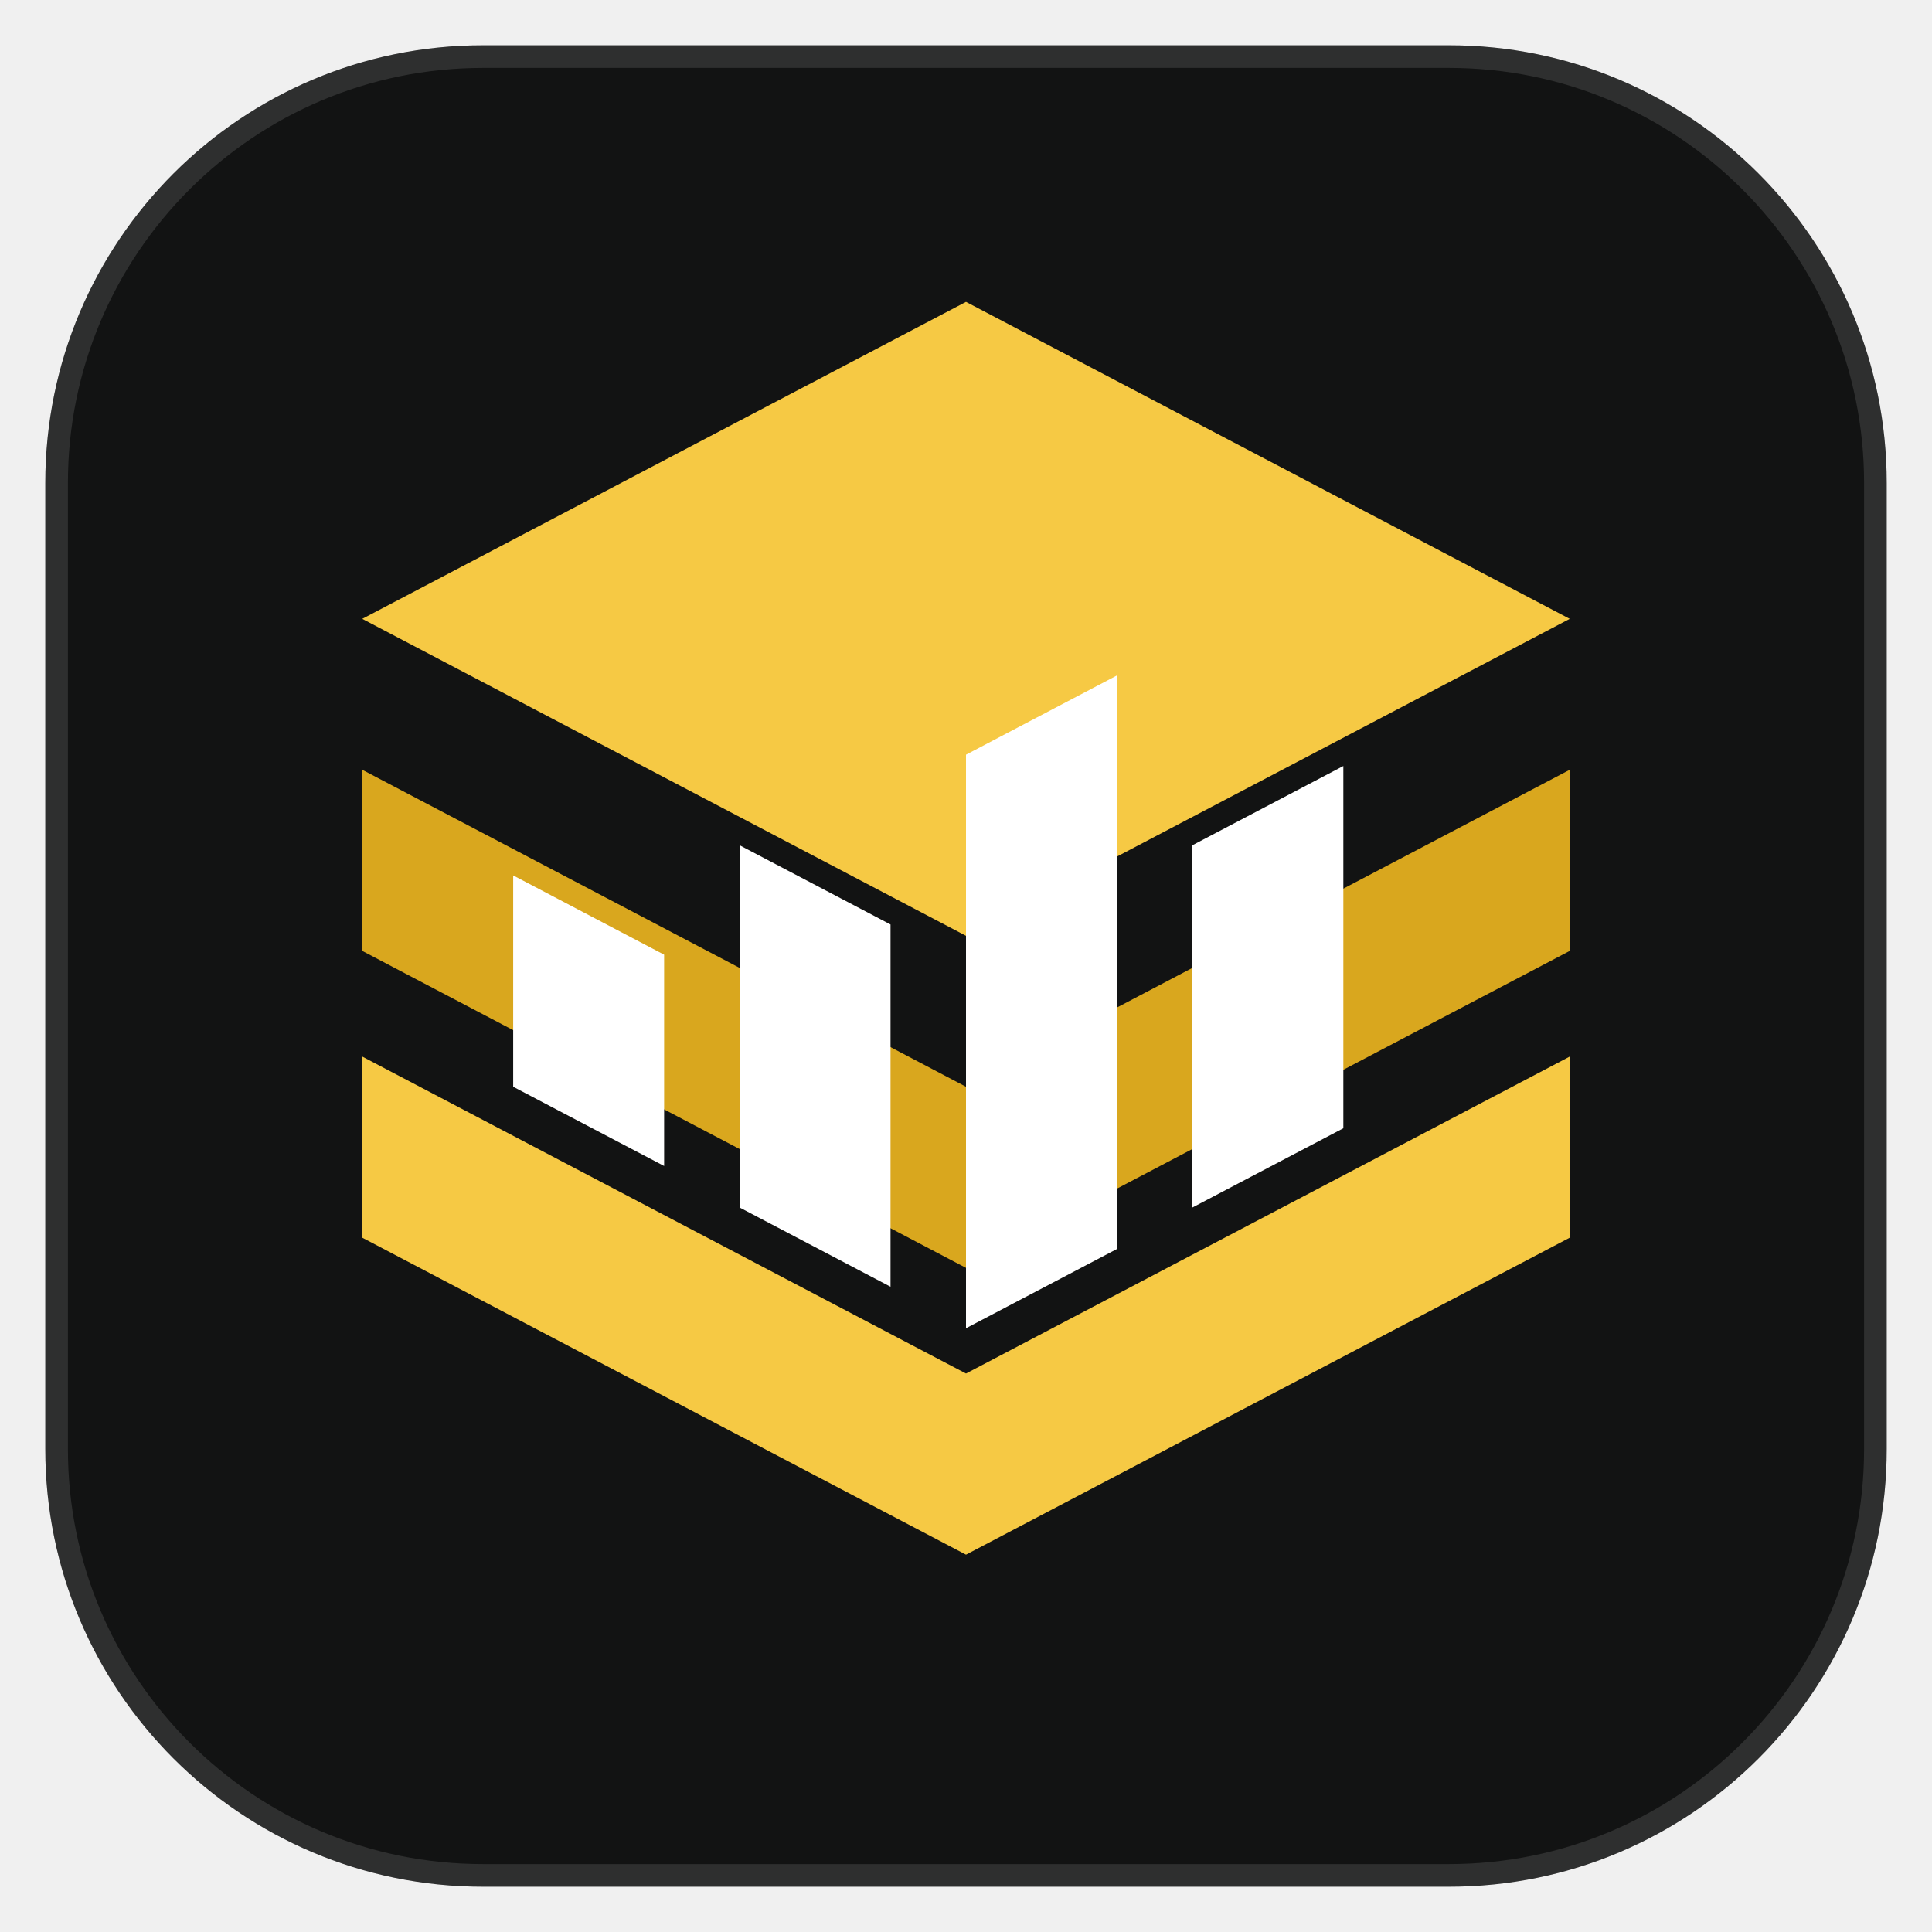
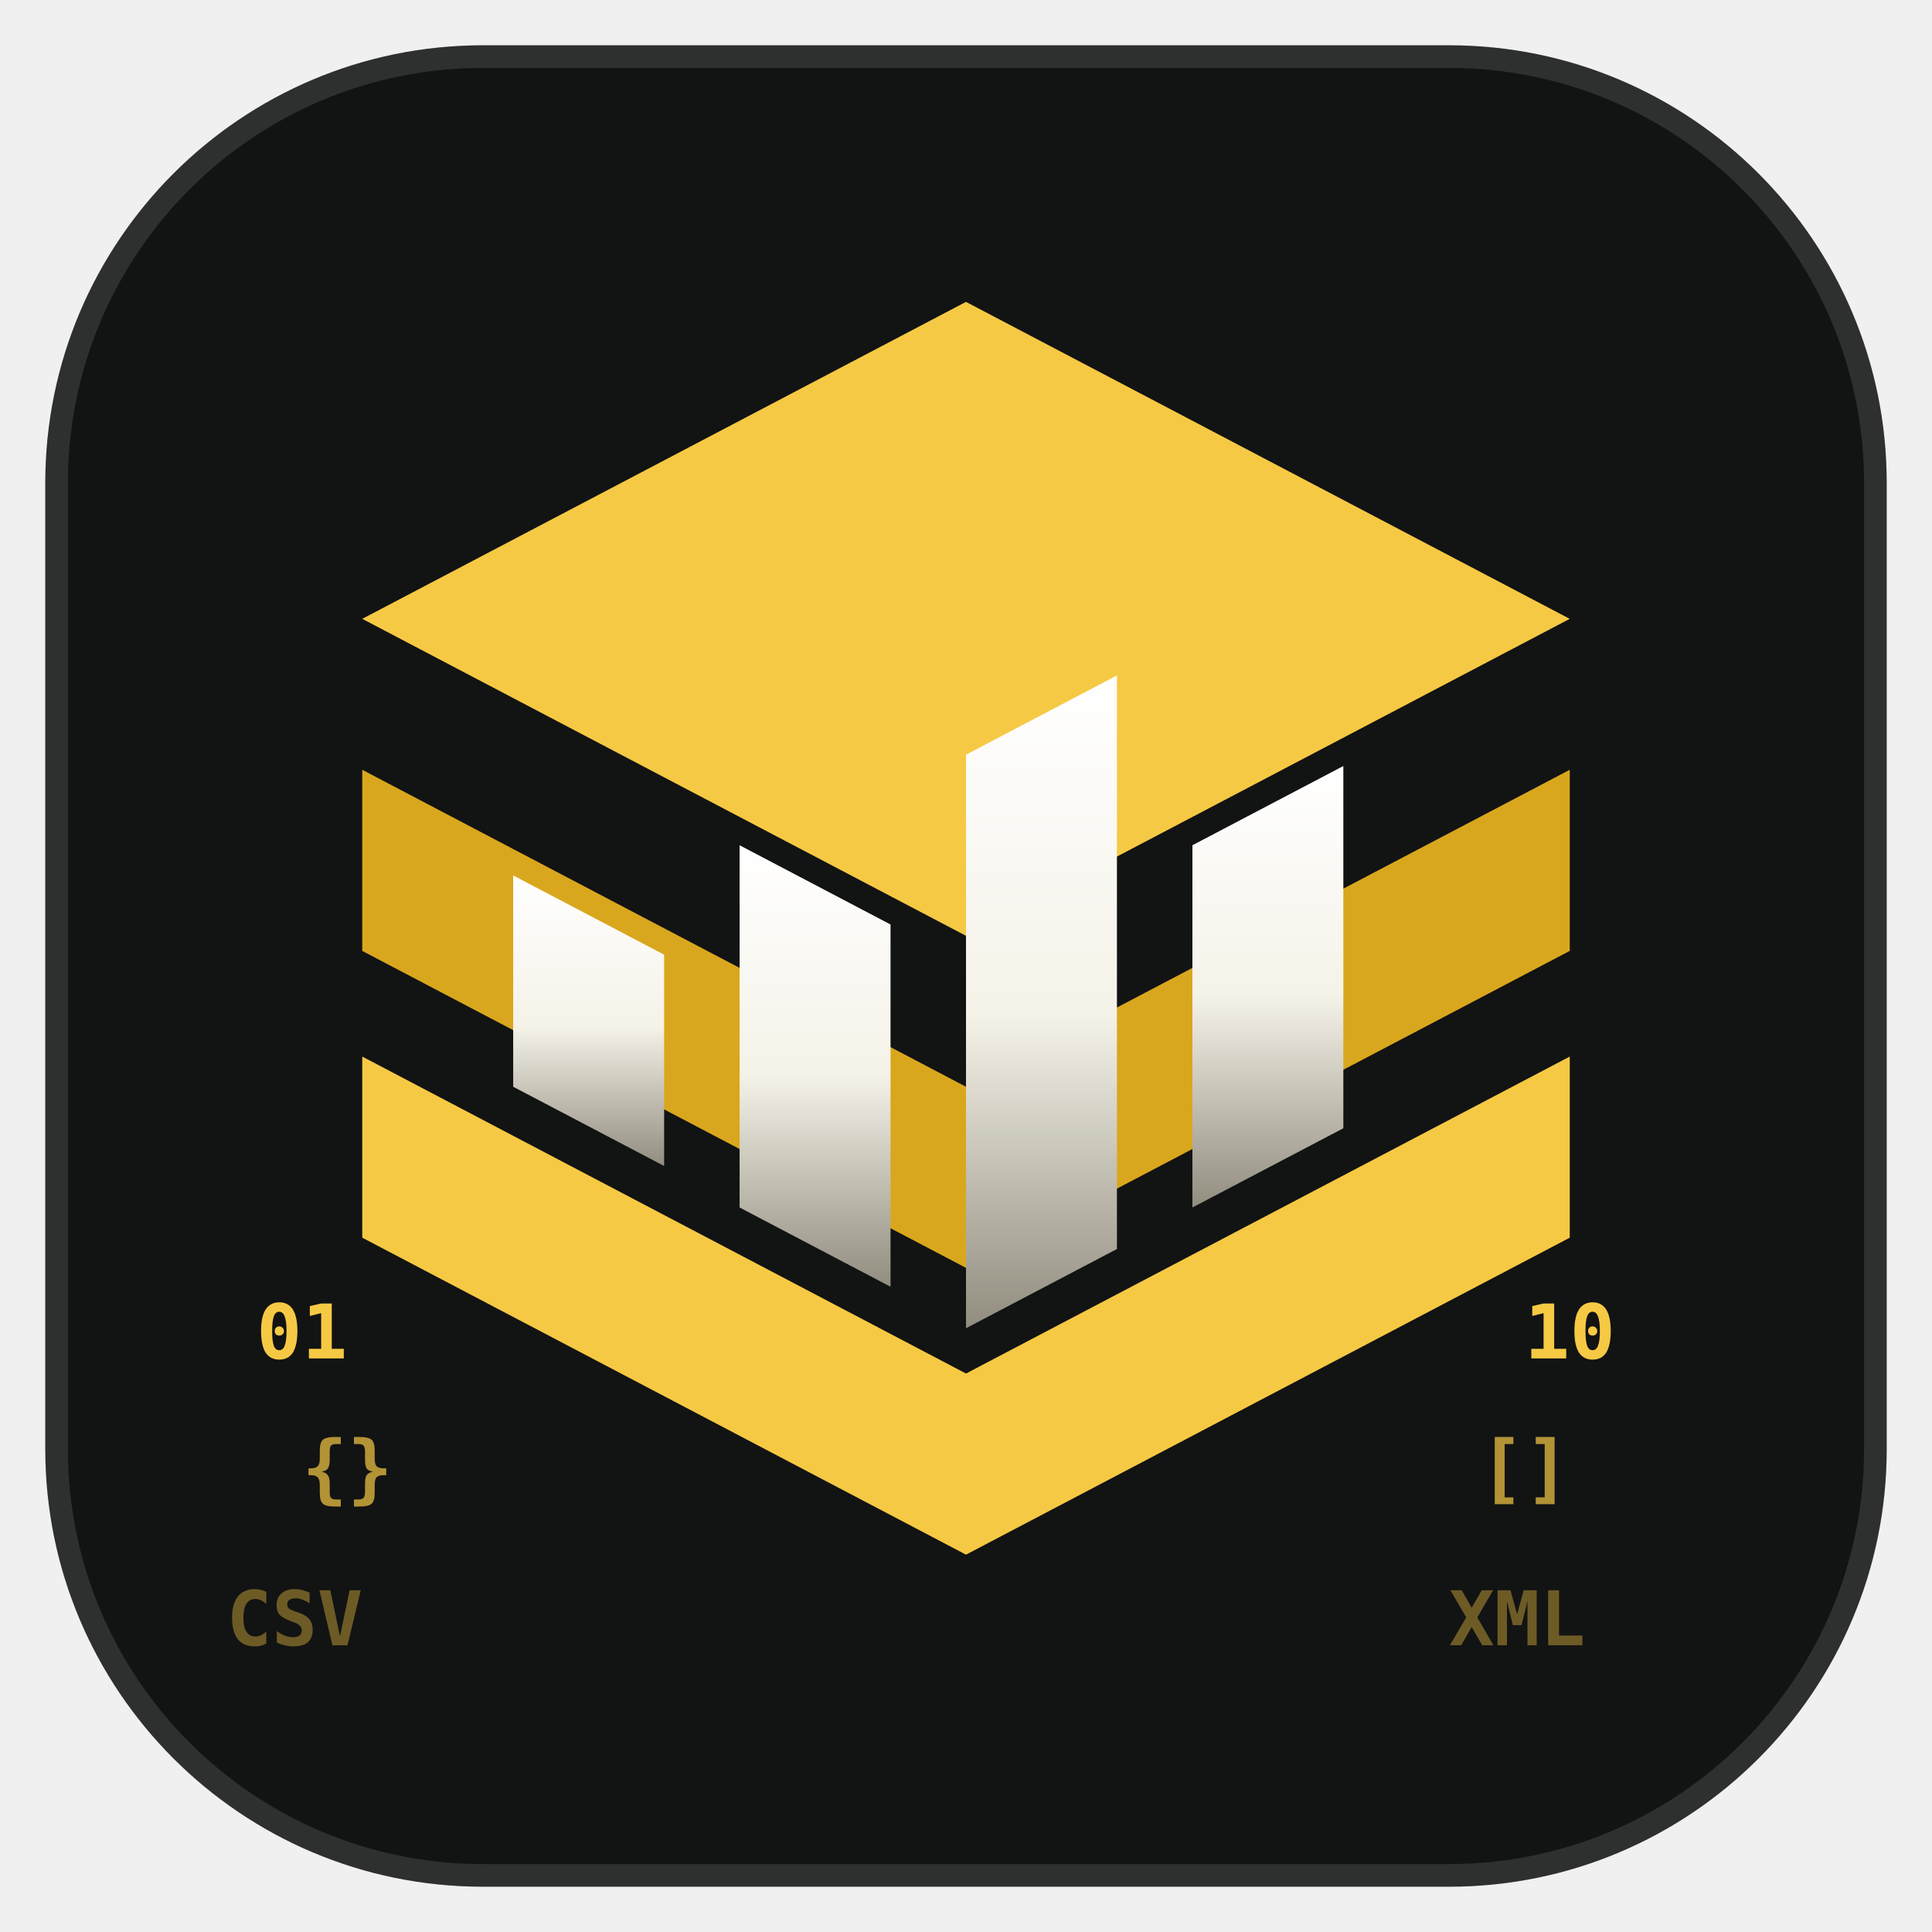
<svg xmlns="http://www.w3.org/2000/svg" width="128" height="128" viewBox="0 0 128 128" fill="none">
  <rect x="3" y="3" width="122" height="122" rx="29" fill="#121313" />
  <rect x="3.75" y="3.75" width="120.5" height="120.5" rx="28.25" stroke="white" stroke-opacity=".12" stroke-width="1.5" />
+   <defs>
+     <linearGradient id="bar-shade" x1="0" y1="0" x2="0" y2="1">
+       <stop offset="0" stop-color="#FFFFFF" />
+       <stop offset=".52" stop-color="#F5F2E8" />
+       <stop offset="1" stop-color="#918D7F" />
+     </linearGradient>
+   </defs>
  <path d="m24 41 40-21 40 21-40 21-40-21Z" fill="#F6C944" />
  <path d="m24 51 40 21 40-21v12L64 84 24 63V51Z" fill="#D9A71E" />
  <path d="m24 70 40 21 40-21v12l-40 21-40-21V70Z" fill="#F6C944" />
-   <path d="M34 72V58l10 5.25v14L34 72Z" fill="white" />
-   <path d="M49 80V56l10 5.25v24L49 80Z" fill="white" />
-   <path d="M64 88V50l10-5.25v38L64 88Z" fill="white" />
-   <path d="M79 80V56l10-5.25v24L79 80Z" fill="white" />
+   <path d="M34 72V58l10 5.25v14L34 72Z" fill="url(#bar-shade)" />
+   <path d="M49 80V56l10 5.25v24L49 80Z" fill="url(#bar-shade)" />
+   <path d="M64 88V50l10-5.25v38L64 88Z" fill="url(#bar-shade)" />
+   <path d="M79 80V56l10-5.25v24L79 80Z" fill="url(#bar-shade)" />
+   <g fill="#F6C944" font-family="monospace" font-size="5" font-weight="700">
+     <text x="17" y="90">01</text>
+     <text x="20" y="99" opacity=".7">{}</text>
+     <text x="15" y="109" opacity=".4">CSV</text>
+     <text x="101" y="90">10</text>
+     <text x="98" y="99" opacity=".7">[]</text>
+     <text x="96" y="109" opacity=".4">XML</text>
+   </g>
</svg>
